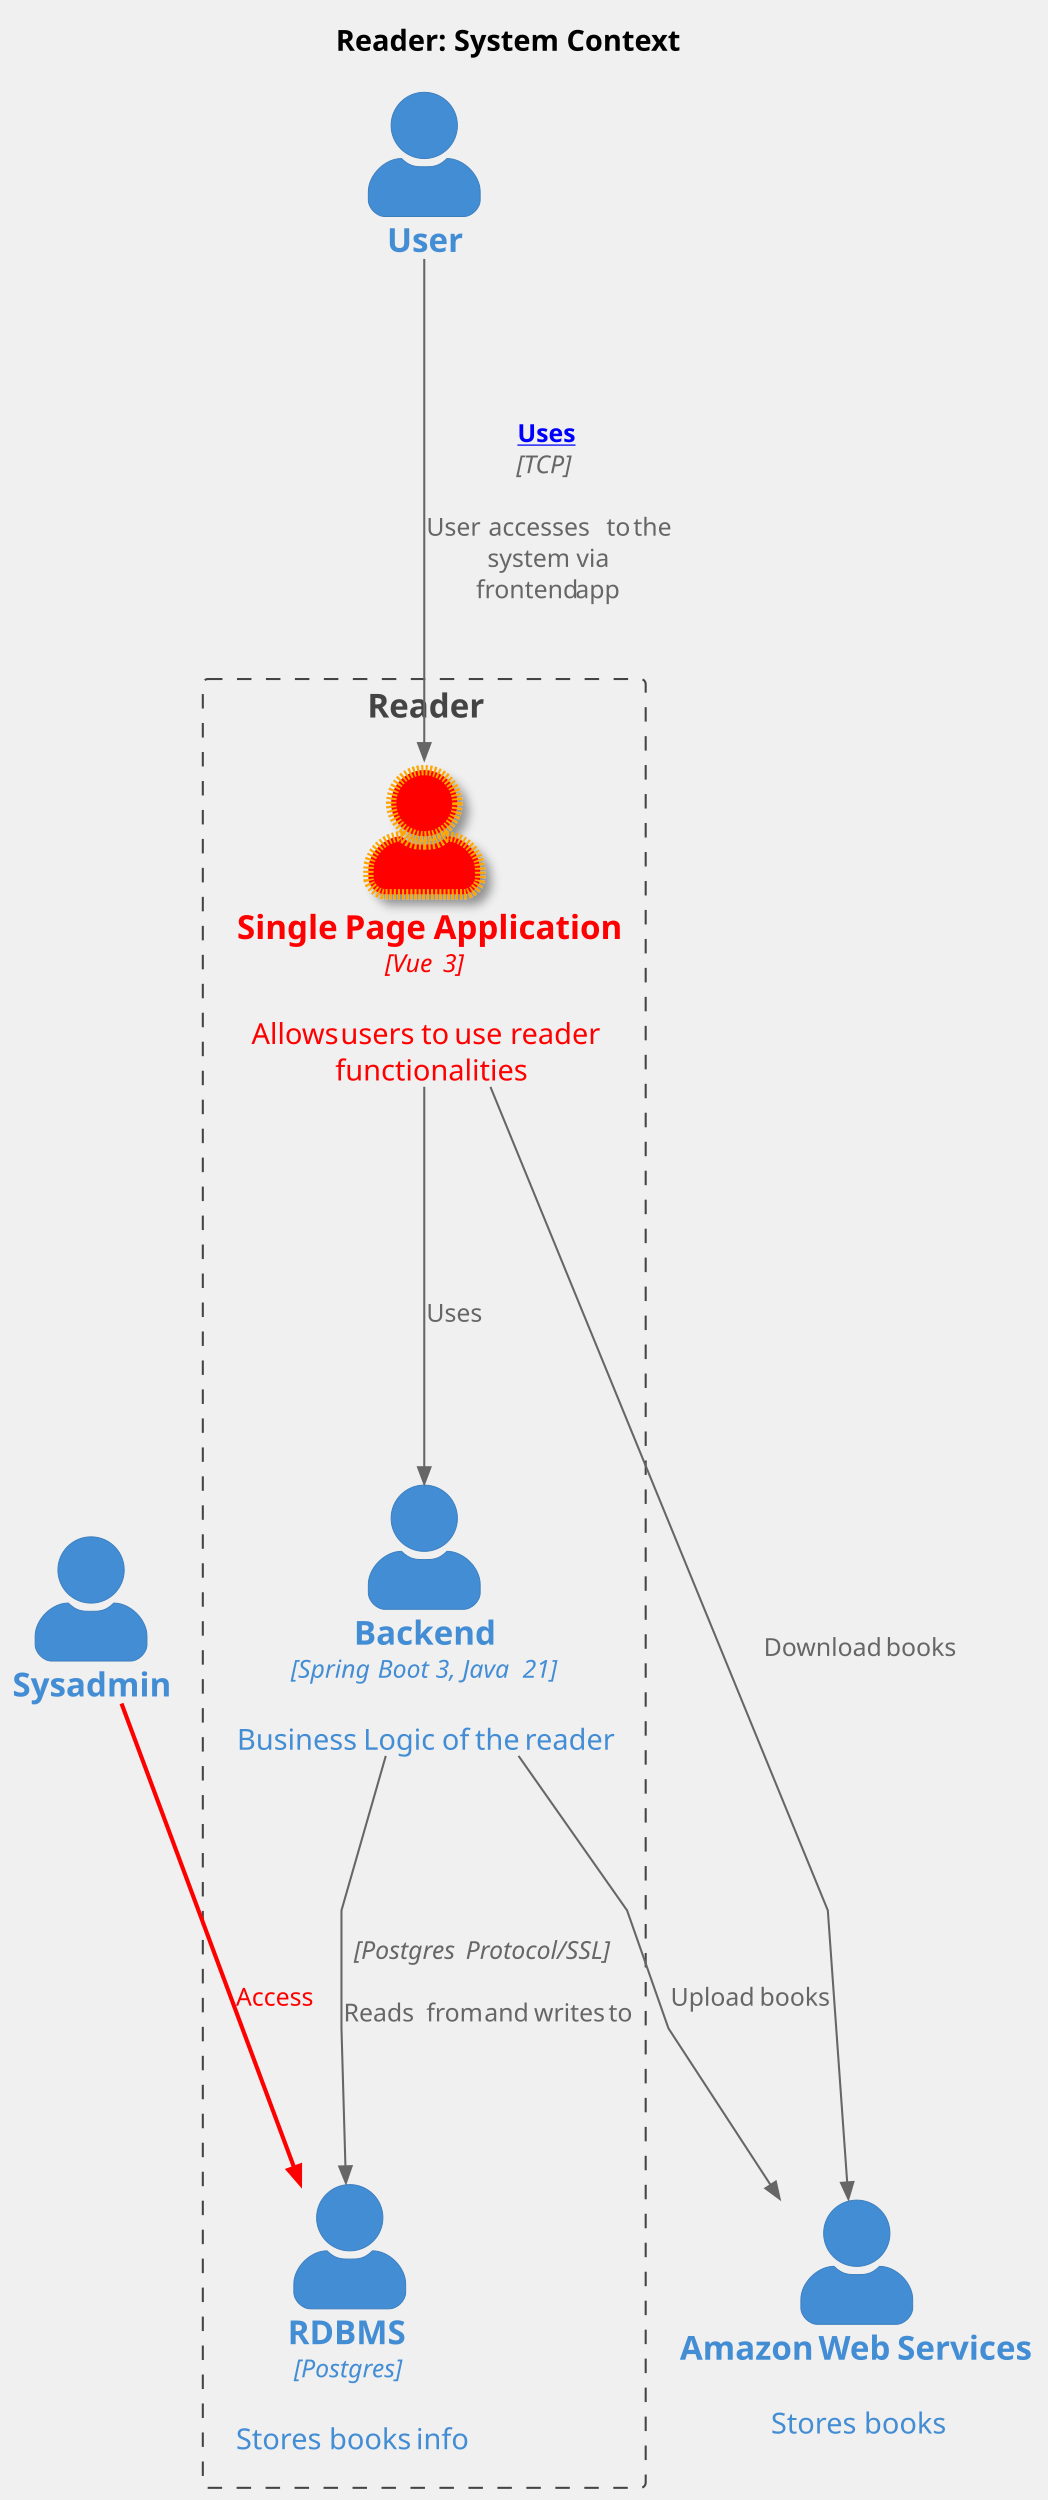
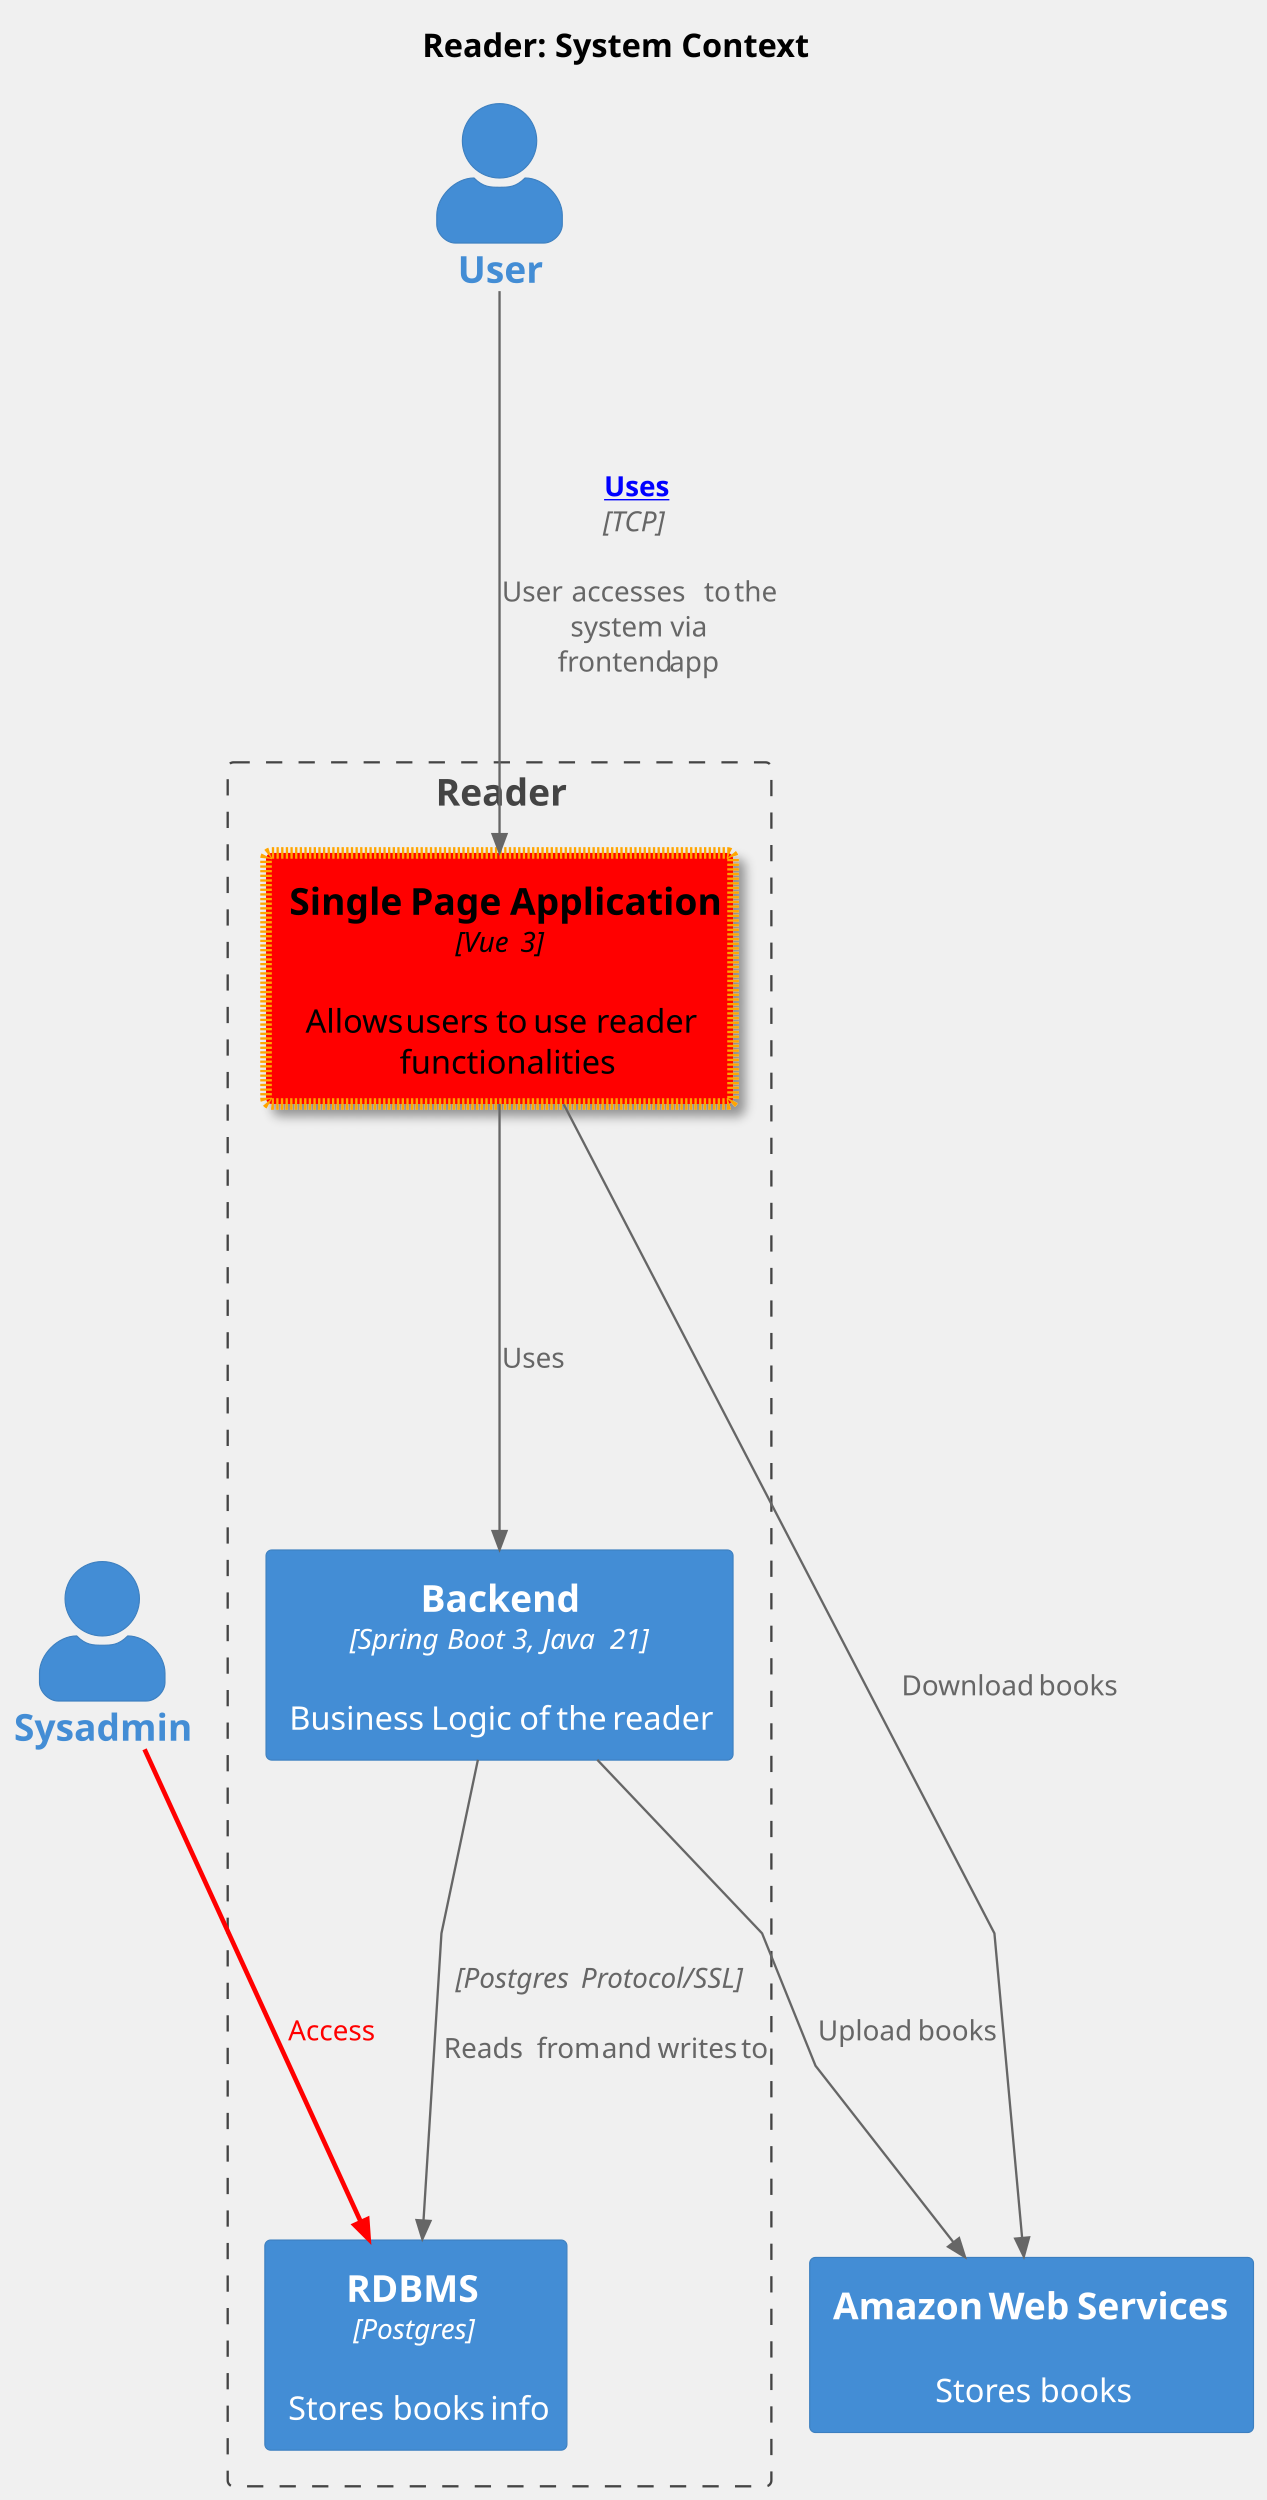
- <svg xmlns="http://www.w3.org/2000/svg" xmlns:xlink="http://www.w3.org/1999/xlink" contentStyleType="text/css" height="1208px" preserveAspectRatio="none" style="width:506px;height:1208px;background:#FFFFFF;" version="1.1" viewBox="0 0 506 1208" width="506px" zoomAndPan="magnify">
+ <svg xmlns="http://www.w3.org/2000/svg" xmlns:xlink="http://www.w3.org/1999/xlink" contentStyleType="text/css" height="1076px" preserveAspectRatio="none" style="width:545px;height:1076px;background:#FFFFFF;" version="1.1" viewBox="0 0 545 1076" width="545px" zoomAndPan="magnify">
  <defs>
-     <filter height="300%" id="f13ze8ywiphb4m" width="300%" x="-1" y="-1">
+     <filter height="300%" id="f1p4n3umunrzhg" width="300%" x="-1" y="-1">
      <feGaussianBlur result="blurOut" stdDeviation="2.0" />
      <feColorMatrix in="blurOut" result="blurOut2" type="matrix" values="0 0 0 0 0 0 0 0 0 0 0 0 0 0 0 0 0 0 .4 0" />
      <feOffset dx="4.0" dy="4.0" in="blurOut2" result="blurOut3" />
      <feBlend in="SourceGraphic" in2="blurOut3" mode="normal" />
    </filter>
  </defs>
  <g>
-     <text fill="#000000" font-family="sans-serif" font-size="14" font-weight="bold" lengthAdjust="spacing" textLength="168" x="162.25" y="24.533">Reader: System Context</text>
+     <text fill="#000000" font-family="sans-serif" font-size="14" font-weight="bold" lengthAdjust="spacing" textLength="168" x="181.75" y="24.533">Reader: System Context</text>
    <g id="cluster_SoftwareSystem_reader_ss">
-       <rect fill="none" height="874" rx="2.5" ry="2.5" style="stroke:#444444;stroke-width:1.0;stroke-dasharray:7.0,7.0;" width="214" x="98" y="328.109" />
-       <text fill="#444444" font-family="sans-serif" font-size="16" font-weight="bold" lengthAdjust="spacing" textLength="55" x="177.5" y="346.719">Reader</text>
+       <rect fill="none" height="742" rx="2.5" ry="2.5" style="stroke:#444444;stroke-width:1.0;stroke-dasharray:7.0,7.0;" width="234" x="98" y="328.109" />
+       <text fill="#444444" font-family="sans-serif" font-size="16" font-weight="bold" lengthAdjust="spacing" textLength="55" x="187.5" y="346.719">Reader</text>
    </g>
    <g id="elem_Container_reader_frontend">
-       <ellipse cx="205" cy="388.109" fill="#FF0000" filter="url(#f13ze8ywiphb4m)" rx="16" ry="16" style="stroke:#FFA500;stroke-width:5.0;stroke-dasharray:1.0,1.0;" />
-       <path d="M205,408.109 C209,408.109 212,408.109 216,404.109 C224,404.109 232,412.109 232,420.109 L232,424.109 C232,428.109 228,432.109 224,432.109 L186,432.109 C182,432.109 178,428.109 178,424.109 L178,420.109 C178,412.109 186,404.109 194,404.109 C198,408.109 201,408.109 205,408.109 " fill="#FF0000" filter="url(#f13ze8ywiphb4m)" style="stroke:#FFA500;stroke-width:5.0;stroke-dasharray:1.0,1.0;" />
-       <text fill="#FF0000" font-family="sans-serif" font-size="16" font-weight="bold" lengthAdjust="spacing" textLength="48" x="114.5" y="453.719">Single</text>
-       <text fill="#FF0000" font-family="sans-serif" font-size="16" font-weight="bold" lengthAdjust="spacing" textLength="4" x="162.5" y="453.719"> </text>
-       <text fill="#FF0000" font-family="sans-serif" font-size="16" font-weight="bold" lengthAdjust="spacing" textLength="39" x="166.5" y="453.719">Page</text>
-       <text fill="#FF0000" font-family="sans-serif" font-size="16" font-weight="bold" lengthAdjust="spacing" textLength="4" x="205.5" y="453.719"> </text>
-       <text fill="#FF0000" font-family="sans-serif" font-size="16" font-weight="bold" lengthAdjust="spacing" textLength="86" x="209.5" y="453.719">Application</text>
-       <text fill="#FF0000" font-family="sans-serif" font-size="12" font-style="italic" lengthAdjust="spacing" textLength="25" x="186" y="469.691">[Vue</text>
-       <text fill="#FF0000" font-family="sans-serif" font-size="12" font-style="italic" lengthAdjust="spacing" textLength="3" x="211" y="469.691"> </text>
-       <text fill="#FF0000" font-family="sans-serif" font-size="12" font-style="italic" lengthAdjust="spacing" textLength="10" x="214" y="469.691">3]</text>
-       <text fill="#FF0000" font-family="sans-serif" font-size="14" lengthAdjust="spacing" textLength="4" x="203" y="486.861"> </text>
-       <text fill="#FF0000" font-family="sans-serif" font-size="14" lengthAdjust="spacing" textLength="39" x="121.5" y="504.471">Allows</text>
-       <text fill="#FF0000" font-family="sans-serif" font-size="14" lengthAdjust="spacing" textLength="4" x="160.5" y="504.471"> </text>
-       <text fill="#FF0000" font-family="sans-serif" font-size="14" lengthAdjust="spacing" textLength="35" x="164.5" y="504.471">users</text>
-       <text fill="#FF0000" font-family="sans-serif" font-size="14" lengthAdjust="spacing" textLength="4" x="199.5" y="504.471"> </text>
-       <text fill="#FF0000" font-family="sans-serif" font-size="14" lengthAdjust="spacing" textLength="12" x="203.5" y="504.471">to</text>
-       <text fill="#FF0000" font-family="sans-serif" font-size="14" lengthAdjust="spacing" textLength="4" x="215.5" y="504.471"> </text>
-       <text fill="#FF0000" font-family="sans-serif" font-size="14" lengthAdjust="spacing" textLength="23" x="219.5" y="504.471">use</text>
-       <text fill="#FF0000" font-family="sans-serif" font-size="14" lengthAdjust="spacing" textLength="4" x="242.5" y="504.471"> </text>
-       <text fill="#FF0000" font-family="sans-serif" font-size="14" lengthAdjust="spacing" textLength="42" x="246.5" y="504.471">reader</text>
-       <text fill="#FF0000" font-family="sans-serif" font-size="14" lengthAdjust="spacing" textLength="86" x="162" y="522.08">functionalities</text>
+       <rect fill="#FF0000" filter="url(#f1p4n3umunrzhg)" height="108.047" rx="2.5" ry="2.5" style="stroke:#FFA500;stroke-width:5.0;stroke-dasharray:1.0,1.0;" width="201" x="114.5" y="367.109" />
+       <text fill="#000000" font-family="sans-serif" font-size="16" font-weight="bold" lengthAdjust="spacing" textLength="48" x="124.5" y="393.719">Single</text>
+       <text fill="#000000" font-family="sans-serif" font-size="16" font-weight="bold" lengthAdjust="spacing" textLength="4" x="172.5" y="393.719"> </text>
+       <text fill="#000000" font-family="sans-serif" font-size="16" font-weight="bold" lengthAdjust="spacing" textLength="39" x="176.5" y="393.719">Page</text>
+       <text fill="#000000" font-family="sans-serif" font-size="16" font-weight="bold" lengthAdjust="spacing" textLength="4" x="215.5" y="393.719"> </text>
+       <text fill="#000000" font-family="sans-serif" font-size="16" font-weight="bold" lengthAdjust="spacing" textLength="86" x="219.5" y="393.719">Application</text>
+       <text fill="#000000" font-family="sans-serif" font-size="12" font-style="italic" lengthAdjust="spacing" textLength="25" x="196" y="409.691">[Vue</text>
+       <text fill="#000000" font-family="sans-serif" font-size="12" font-style="italic" lengthAdjust="spacing" textLength="3" x="221" y="409.691"> </text>
+       <text fill="#000000" font-family="sans-serif" font-size="12" font-style="italic" lengthAdjust="spacing" textLength="10" x="224" y="409.691">3]</text>
+       <text fill="#000000" font-family="sans-serif" font-size="14" lengthAdjust="spacing" textLength="4" x="213" y="426.861"> </text>
+       <text fill="#000000" font-family="sans-serif" font-size="14" lengthAdjust="spacing" textLength="39" x="131.5" y="444.471">Allows</text>
+       <text fill="#000000" font-family="sans-serif" font-size="14" lengthAdjust="spacing" textLength="4" x="170.5" y="444.471"> </text>
+       <text fill="#000000" font-family="sans-serif" font-size="14" lengthAdjust="spacing" textLength="35" x="174.5" y="444.471">users</text>
+       <text fill="#000000" font-family="sans-serif" font-size="14" lengthAdjust="spacing" textLength="4" x="209.5" y="444.471"> </text>
+       <text fill="#000000" font-family="sans-serif" font-size="14" lengthAdjust="spacing" textLength="12" x="213.5" y="444.471">to</text>
+       <text fill="#000000" font-family="sans-serif" font-size="14" lengthAdjust="spacing" textLength="4" x="225.5" y="444.471"> </text>
+       <text fill="#000000" font-family="sans-serif" font-size="14" lengthAdjust="spacing" textLength="23" x="229.5" y="444.471">use</text>
+       <text fill="#000000" font-family="sans-serif" font-size="14" lengthAdjust="spacing" textLength="4" x="252.5" y="444.471"> </text>
+       <text fill="#000000" font-family="sans-serif" font-size="14" lengthAdjust="spacing" textLength="42" x="256.5" y="444.471">reader</text>
+       <text fill="#000000" font-family="sans-serif" font-size="14" lengthAdjust="spacing" textLength="86" x="172" y="462.08">functionalities</text>
    </g>
    <g id="elem_Container_reader_backend">
-       <ellipse cx="205" cy="733.609" fill="#438DD5" rx="16" ry="16" style="stroke:#3C7FC0;stroke-width:0.5;" />
-       <path d="M205,753.609 C209,753.609 212,753.609 216,749.609 C224,749.609 232,757.609 232,765.609 L232,769.609 C232,773.609 228,777.609 224,777.609 L186,777.609 C182,777.609 178,773.609 178,769.609 L178,765.609 C178,757.609 186,749.609 194,749.609 C198,753.609 201,753.609 205,753.609 " fill="#438DD5" style="stroke:#3C7FC0;stroke-width:0.5;" />
-       <text fill="#438DD5" font-family="sans-serif" font-size="16" font-weight="bold" lengthAdjust="spacing" textLength="68" x="171" y="794.719">Backend</text>
-       <text fill="#438DD5" font-family="sans-serif" font-size="12" font-style="italic" lengthAdjust="spacing" textLength="39" x="140.5" y="810.691">[Spring</text>
-       <text fill="#438DD5" font-family="sans-serif" font-size="12" font-style="italic" lengthAdjust="spacing" textLength="3" x="179.5" y="810.691"> </text>
-       <text fill="#438DD5" font-family="sans-serif" font-size="12" font-style="italic" lengthAdjust="spacing" textLength="25" x="182.5" y="810.691">Boot</text>
-       <text fill="#438DD5" font-family="sans-serif" font-size="12" font-style="italic" lengthAdjust="spacing" textLength="3" x="207.5" y="810.691"> </text>
-       <text fill="#438DD5" font-family="sans-serif" font-size="12" font-style="italic" lengthAdjust="spacing" textLength="10" x="210.5" y="810.691">3,</text>
-       <text fill="#438DD5" font-family="sans-serif" font-size="12" font-style="italic" lengthAdjust="spacing" textLength="3" x="220.5" y="810.691"> </text>
-       <text fill="#438DD5" font-family="sans-serif" font-size="12" font-style="italic" lengthAdjust="spacing" textLength="26" x="223.5" y="810.691">Java</text>
-       <text fill="#438DD5" font-family="sans-serif" font-size="12" font-style="italic" lengthAdjust="spacing" textLength="3" x="249.5" y="810.691"> </text>
-       <text fill="#438DD5" font-family="sans-serif" font-size="12" font-style="italic" lengthAdjust="spacing" textLength="17" x="252.5" y="810.691">21]</text>
-       <text fill="#438DD5" font-family="sans-serif" font-size="14" lengthAdjust="spacing" textLength="4" x="203" y="827.861"> </text>
-       <text fill="#438DD5" font-family="sans-serif" font-size="14" lengthAdjust="spacing" textLength="57" x="114.5" y="845.471">Business</text>
-       <text fill="#438DD5" font-family="sans-serif" font-size="14" lengthAdjust="spacing" textLength="4" x="171.5" y="845.471"> </text>
-       <text fill="#438DD5" font-family="sans-serif" font-size="14" lengthAdjust="spacing" textLength="34" x="175.5" y="845.471">Logic</text>
-       <text fill="#438DD5" font-family="sans-serif" font-size="14" lengthAdjust="spacing" textLength="4" x="209.5" y="845.471"> </text>
-       <text fill="#438DD5" font-family="sans-serif" font-size="14" lengthAdjust="spacing" textLength="12" x="213.5" y="845.471">of</text>
-       <text fill="#438DD5" font-family="sans-serif" font-size="14" lengthAdjust="spacing" textLength="4" x="225.5" y="845.471"> </text>
-       <text fill="#438DD5" font-family="sans-serif" font-size="14" lengthAdjust="spacing" textLength="20" x="229.5" y="845.471">the</text>
-       <text fill="#438DD5" font-family="sans-serif" font-size="14" lengthAdjust="spacing" textLength="4" x="249.5" y="845.471"> </text>
-       <text fill="#438DD5" font-family="sans-serif" font-size="14" lengthAdjust="spacing" textLength="42" x="253.5" y="845.471">reader</text>
+       <rect fill="#438DD5" height="90.438" rx="2.5" ry="2.5" style="stroke:#3C7FC0;stroke-width:0.5;" width="201" x="114.5" y="667.109" />
+       <text fill="#FFFFFF" font-family="sans-serif" font-size="16" font-weight="bold" lengthAdjust="spacing" textLength="68" x="181" y="693.719">Backend</text>
+       <text fill="#FFFFFF" font-family="sans-serif" font-size="12" font-style="italic" lengthAdjust="spacing" textLength="39" x="150.5" y="709.691">[Spring</text>
+       <text fill="#FFFFFF" font-family="sans-serif" font-size="12" font-style="italic" lengthAdjust="spacing" textLength="3" x="189.5" y="709.691"> </text>
+       <text fill="#FFFFFF" font-family="sans-serif" font-size="12" font-style="italic" lengthAdjust="spacing" textLength="25" x="192.5" y="709.691">Boot</text>
+       <text fill="#FFFFFF" font-family="sans-serif" font-size="12" font-style="italic" lengthAdjust="spacing" textLength="3" x="217.5" y="709.691"> </text>
+       <text fill="#FFFFFF" font-family="sans-serif" font-size="12" font-style="italic" lengthAdjust="spacing" textLength="10" x="220.5" y="709.691">3,</text>
+       <text fill="#FFFFFF" font-family="sans-serif" font-size="12" font-style="italic" lengthAdjust="spacing" textLength="3" x="230.5" y="709.691"> </text>
+       <text fill="#FFFFFF" font-family="sans-serif" font-size="12" font-style="italic" lengthAdjust="spacing" textLength="26" x="233.5" y="709.691">Java</text>
+       <text fill="#FFFFFF" font-family="sans-serif" font-size="12" font-style="italic" lengthAdjust="spacing" textLength="3" x="259.5" y="709.691"> </text>
+       <text fill="#FFFFFF" font-family="sans-serif" font-size="12" font-style="italic" lengthAdjust="spacing" textLength="17" x="262.5" y="709.691">21]</text>
+       <text fill="#FFFFFF" font-family="sans-serif" font-size="14" lengthAdjust="spacing" textLength="4" x="213" y="726.861"> </text>
+       <text fill="#FFFFFF" font-family="sans-serif" font-size="14" lengthAdjust="spacing" textLength="57" x="124.5" y="744.471">Business</text>
+       <text fill="#FFFFFF" font-family="sans-serif" font-size="14" lengthAdjust="spacing" textLength="4" x="181.5" y="744.471"> </text>
+       <text fill="#FFFFFF" font-family="sans-serif" font-size="14" lengthAdjust="spacing" textLength="34" x="185.5" y="744.471">Logic</text>
+       <text fill="#FFFFFF" font-family="sans-serif" font-size="14" lengthAdjust="spacing" textLength="4" x="219.5" y="744.471"> </text>
+       <text fill="#FFFFFF" font-family="sans-serif" font-size="14" lengthAdjust="spacing" textLength="12" x="223.5" y="744.471">of</text>
+       <text fill="#FFFFFF" font-family="sans-serif" font-size="14" lengthAdjust="spacing" textLength="4" x="235.5" y="744.471"> </text>
+       <text fill="#FFFFFF" font-family="sans-serif" font-size="14" lengthAdjust="spacing" textLength="20" x="239.5" y="744.471">the</text>
+       <text fill="#FFFFFF" font-family="sans-serif" font-size="14" lengthAdjust="spacing" textLength="4" x="259.5" y="744.471"> </text>
+       <text fill="#FFFFFF" font-family="sans-serif" font-size="14" lengthAdjust="spacing" textLength="42" x="263.5" y="744.471">reader</text>
    </g>
    <g id="elem_Container_reader_database">
-       <ellipse cx="169" cy="1071.609" fill="#438DD5" rx="16" ry="16" style="stroke:#3C7FC0;stroke-width:0.5;" />
-       <path d="M169,1091.609 C173,1091.609 176,1091.609 180,1087.609 C188,1087.609 196,1095.609 196,1103.609 L196,1107.609 C196,1111.609 192,1115.609 188,1115.609 L150,1115.609 C146,1115.609 142,1111.609 142,1107.609 L142,1103.609 C142,1095.609 150,1087.609 158,1087.609 C162,1091.609 165,1091.609 169,1091.609 " fill="#438DD5" style="stroke:#3C7FC0;stroke-width:0.5;" />
-       <text fill="#438DD5" font-family="sans-serif" font-size="16" font-weight="bold" lengthAdjust="spacing" textLength="60" x="139" y="1132.719">RDBMS</text>
-       <text fill="#438DD5" font-family="sans-serif" font-size="12" font-style="italic" lengthAdjust="spacing" textLength="54" x="142" y="1148.691">[Postgres]</text>
-       <text fill="#438DD5" font-family="sans-serif" font-size="14" lengthAdjust="spacing" textLength="4" x="167" y="1165.861"> </text>
-       <text fill="#438DD5" font-family="sans-serif" font-size="14" lengthAdjust="spacing" textLength="41" x="114" y="1183.471">Stores</text>
-       <text fill="#438DD5" font-family="sans-serif" font-size="14" lengthAdjust="spacing" textLength="4" x="155" y="1183.471"> </text>
-       <text fill="#438DD5" font-family="sans-serif" font-size="14" lengthAdjust="spacing" textLength="38" x="159" y="1183.471">books</text>
-       <text fill="#438DD5" font-family="sans-serif" font-size="14" lengthAdjust="spacing" textLength="4" x="197" y="1183.471"> </text>
-       <text fill="#438DD5" font-family="sans-serif" font-size="14" lengthAdjust="spacing" textLength="23" x="201" y="1183.471">info</text>
+       <rect fill="#438DD5" height="90.438" rx="2.5" ry="2.5" style="stroke:#3C7FC0;stroke-width:0.5;" width="130" x="114" y="964.109" />
+       <text fill="#FFFFFF" font-family="sans-serif" font-size="16" font-weight="bold" lengthAdjust="spacing" textLength="60" x="149" y="990.719">RDBMS</text>
+       <text fill="#FFFFFF" font-family="sans-serif" font-size="12" font-style="italic" lengthAdjust="spacing" textLength="54" x="152" y="1006.691">[Postgres]</text>
+       <text fill="#FFFFFF" font-family="sans-serif" font-size="14" lengthAdjust="spacing" textLength="4" x="177" y="1023.861"> </text>
+       <text fill="#FFFFFF" font-family="sans-serif" font-size="14" lengthAdjust="spacing" textLength="41" x="124" y="1041.471">Stores</text>
+       <text fill="#FFFFFF" font-family="sans-serif" font-size="14" lengthAdjust="spacing" textLength="4" x="165" y="1041.471"> </text>
+       <text fill="#FFFFFF" font-family="sans-serif" font-size="14" lengthAdjust="spacing" textLength="38" x="169" y="1041.471">books</text>
+       <text fill="#FFFFFF" font-family="sans-serif" font-size="14" lengthAdjust="spacing" textLength="4" x="207" y="1041.471"> </text>
+       <text fill="#FFFFFF" font-family="sans-serif" font-size="14" lengthAdjust="spacing" textLength="23" x="211" y="1041.471">info</text>
    </g>
    <g id="elem_Person_user">
-       <ellipse cx="205" cy="60.609" fill="#438DD5" rx="16" ry="16" style="stroke:#3C7FC0;stroke-width:0.5;" />
-       <path d="M205,80.609 C209,80.609 212,80.609 216,76.609 C224,76.609 232,84.609 232,92.609 L232,96.609 C232,100.609 228,104.609 224,104.609 L186,104.609 C182,104.609 178,100.609 178,96.609 L178,92.609 C178,84.609 186,76.609 194,76.609 C198,80.609 201,80.609 205,80.609 " fill="#438DD5" style="stroke:#3C7FC0;stroke-width:0.5;" />
-       <text fill="#438DD5" font-family="sans-serif" font-size="16" font-weight="bold" lengthAdjust="spacing" textLength="36" x="187" y="121.719">User</text>
+       <ellipse cx="215" cy="60.609" fill="#438DD5" rx="16" ry="16" style="stroke:#3C7FC0;stroke-width:0.5;" />
+       <path d="M215,80.609 C219,80.609 222,80.609 226,76.609 C234,76.609 242,84.609 242,92.609 L242,96.609 C242,100.609 238,104.609 234,104.609 L196,104.609 C192,104.609 188,100.609 188,96.609 L188,92.609 C188,84.609 196,76.609 204,76.609 C208,80.609 211,80.609 215,80.609 " fill="#438DD5" style="stroke:#3C7FC0;stroke-width:0.5;" />
+       <text fill="#438DD5" font-family="sans-serif" font-size="16" font-weight="bold" lengthAdjust="spacing" textLength="36" x="197" y="121.719">User</text>
    </g>
    <g id="elem_Person_sysadmin">
-       <ellipse cx="44" cy="758.609" fill="#438DD5" rx="16" ry="16" style="stroke:#3C7FC0;stroke-width:0.5;" />
-       <path d="M44,778.609 C48,778.609 51,778.609 55,774.609 C63,774.609 71,782.609 71,790.609 L71,794.609 C71,798.609 67,802.609 63,802.609 L25,802.609 C21,802.609 17,798.609 17,794.609 L17,790.609 C17,782.609 25,774.609 33,774.609 C37,778.609 40,778.609 44,778.609 " fill="#438DD5" style="stroke:#3C7FC0;stroke-width:0.5;" />
-       <text fill="#438DD5" font-family="sans-serif" font-size="16" font-weight="bold" lengthAdjust="spacing" textLength="76" x="6" y="819.719">Sysadmin</text>
+       <ellipse cx="44" cy="688.109" fill="#438DD5" rx="16" ry="16" style="stroke:#3C7FC0;stroke-width:0.5;" />
+       <path d="M44,708.109 C48,708.109 51,708.109 55,704.109 C63,704.109 71,712.109 71,720.109 L71,724.109 C71,728.109 67,732.109 63,732.109 L25,732.109 C21,732.109 17,728.109 17,724.109 L17,720.109 C17,712.109 25,704.109 33,704.109 C37,708.109 40,708.109 44,708.109 " fill="#438DD5" style="stroke:#3C7FC0;stroke-width:0.5;" />
+       <text fill="#438DD5" font-family="sans-serif" font-size="16" font-weight="bold" lengthAdjust="spacing" textLength="76" x="6" y="749.219">Sysadmin</text>
    </g>
    <g id="elem_SoftwareSystem_aws_ss">
-       <ellipse cx="414" cy="1079.109" fill="#438DD5" rx="16" ry="16" style="stroke:#3C7FC0;stroke-width:0.5;" />
-       <path d="M414,1099.109 C418,1099.109 421,1099.109 425,1095.109 C433,1095.109 441,1103.109 441,1111.109 L441,1115.109 C441,1119.109 437,1123.109 433,1123.109 L395,1123.109 C391,1123.109 387,1119.109 387,1115.109 L387,1111.109 C387,1103.109 395,1095.109 403,1095.109 C407,1099.109 410,1099.109 414,1099.109 " fill="#438DD5" style="stroke:#3C7FC0;stroke-width:0.5;" />
-       <text fill="#438DD5" font-family="sans-serif" font-size="16" font-weight="bold" lengthAdjust="spacing" textLength="63" x="328.5" y="1140.219">Amazon</text>
-       <text fill="#438DD5" font-family="sans-serif" font-size="16" font-weight="bold" lengthAdjust="spacing" textLength="4" x="391.5" y="1140.219"> </text>
-       <text fill="#438DD5" font-family="sans-serif" font-size="16" font-weight="bold" lengthAdjust="spacing" textLength="34" x="395.5" y="1140.219">Web</text>
-       <text fill="#438DD5" font-family="sans-serif" font-size="16" font-weight="bold" lengthAdjust="spacing" textLength="4" x="429.5" y="1140.219"> </text>
-       <text fill="#438DD5" font-family="sans-serif" font-size="16" font-weight="bold" lengthAdjust="spacing" textLength="66" x="433.5" y="1140.219">Services</text>
-       <text fill="#438DD5" font-family="sans-serif" font-size="14" lengthAdjust="spacing" textLength="4" x="412" y="1158.268"> </text>
-       <text fill="#438DD5" font-family="sans-serif" font-size="14" lengthAdjust="spacing" textLength="41" x="372.5" y="1175.877">Stores</text>
-       <text fill="#438DD5" font-family="sans-serif" font-size="14" lengthAdjust="spacing" textLength="4" x="413.5" y="1175.877"> </text>
-       <text fill="#438DD5" font-family="sans-serif" font-size="14" lengthAdjust="spacing" textLength="38" x="417.5" y="1175.877">books</text>
+       <rect fill="#438DD5" height="75.344" rx="2.5" ry="2.5" style="stroke:#3C7FC0;stroke-width:0.5;" width="191" x="348.5" y="971.609" />
+       <text fill="#FFFFFF" font-family="sans-serif" font-size="16" font-weight="bold" lengthAdjust="spacing" textLength="63" x="358.5" y="998.219">Amazon</text>
+       <text fill="#FFFFFF" font-family="sans-serif" font-size="16" font-weight="bold" lengthAdjust="spacing" textLength="4" x="421.5" y="998.219"> </text>
+       <text fill="#FFFFFF" font-family="sans-serif" font-size="16" font-weight="bold" lengthAdjust="spacing" textLength="34" x="425.5" y="998.219">Web</text>
+       <text fill="#FFFFFF" font-family="sans-serif" font-size="16" font-weight="bold" lengthAdjust="spacing" textLength="4" x="459.5" y="998.219"> </text>
+       <text fill="#FFFFFF" font-family="sans-serif" font-size="16" font-weight="bold" lengthAdjust="spacing" textLength="66" x="463.5" y="998.219">Services</text>
+       <text fill="#FFFFFF" font-family="sans-serif" font-size="14" lengthAdjust="spacing" textLength="4" x="442" y="1016.268"> </text>
+       <text fill="#FFFFFF" font-family="sans-serif" font-size="14" lengthAdjust="spacing" textLength="41" x="402.5" y="1033.877">Stores</text>
+       <text fill="#FFFFFF" font-family="sans-serif" font-size="14" lengthAdjust="spacing" textLength="4" x="443.5" y="1033.877"> </text>
+       <text fill="#FFFFFF" font-family="sans-serif" font-size="14" lengthAdjust="spacing" textLength="38" x="447.5" y="1033.877">books</text>
    </g>
    <g id="link_Container_reader_backend_Container_reader_database">
-       <path d="M186.41,848.459 C175.96,884.889 165,923.109 165,923.109 C165,923.109 165,980.109 165,980.109 C165,980.109 165.872,1010.333 166.912,1046.763 " fill="none" id="Container_reader_backend-to-Container_reader_database" style="stroke:#666666;stroke-width:1.0;" />
-       <polygon fill="#666666" points="167.14,1054.759,169.911,1046.677,163.913,1046.848,167.14,1054.759" style="stroke:#666666;stroke-width:1.0;" />
-       <text fill="#666666" font-family="sans-serif" font-size="0" lengthAdjust="spacing" textLength="0" x="235" y="924.109">.</text>
-       <text fill="#666666" font-family="sans-serif" font-size="12" font-style="italic" lengthAdjust="spacing" textLength="51" x="171" y="946.566">[Postgres</text>
-       <text fill="#666666" font-family="sans-serif" font-size="12" font-style="italic" lengthAdjust="spacing" textLength="3" x="222" y="946.566"> </text>
-       <text fill="#666666" font-family="sans-serif" font-size="12" font-style="italic" lengthAdjust="spacing" textLength="74" x="225" y="946.566">Protocol/SSL]</text>
-       <text fill="#666666" font-family="sans-serif" font-size="12" lengthAdjust="spacing" textLength="3" x="233.5" y="961.66"> </text>
-       <text fill="#666666" font-family="sans-serif" font-size="12" lengthAdjust="spacing" textLength="37" x="166" y="976.754">Reads</text>
-       <text fill="#666666" font-family="sans-serif" font-size="12" lengthAdjust="spacing" textLength="3" x="203" y="976.754"> </text>
-       <text fill="#666666" font-family="sans-serif" font-size="12" lengthAdjust="spacing" textLength="25" x="206" y="976.754">from</text>
-       <text fill="#666666" font-family="sans-serif" font-size="12" lengthAdjust="spacing" textLength="3" x="231" y="976.754"> </text>
-       <text fill="#666666" font-family="sans-serif" font-size="12" lengthAdjust="spacing" textLength="21" x="234" y="976.754">and</text>
-       <text fill="#666666" font-family="sans-serif" font-size="12" lengthAdjust="spacing" textLength="3" x="255" y="976.754"> </text>
-       <text fill="#666666" font-family="sans-serif" font-size="12" lengthAdjust="spacing" textLength="33" x="258" y="976.754">writes</text>
-       <text fill="#666666" font-family="sans-serif" font-size="12" lengthAdjust="spacing" textLength="3" x="291" y="976.754"> </text>
-       <text fill="#666666" font-family="sans-serif" font-size="12" lengthAdjust="spacing" textLength="10" x="294" y="976.754">to</text>
+       <path d="M205.69,757.419 C198.58,791.249 190,832.109 190,832.109 C190,832.109 185.528,903.575 182.278,955.715 " fill="none" id="Container_reader_backend-to-Container_reader_database" style="stroke:#666666;stroke-width:1.0;" />
+       <polygon fill="#666666" points="181.78,963.699,185.272,955.902,179.284,955.528,181.78,963.699" style="stroke:#666666;stroke-width:1.0;" />
+       <text fill="#666666" font-family="sans-serif" font-size="0" lengthAdjust="spacing" textLength="0" x="260" y="833.109">.</text>
+       <text fill="#666666" font-family="sans-serif" font-size="12" font-style="italic" lengthAdjust="spacing" textLength="51" x="196" y="855.566">[Postgres</text>
+       <text fill="#666666" font-family="sans-serif" font-size="12" font-style="italic" lengthAdjust="spacing" textLength="3" x="247" y="855.566"> </text>
+       <text fill="#666666" font-family="sans-serif" font-size="12" font-style="italic" lengthAdjust="spacing" textLength="74" x="250" y="855.566">Protocol/SSL]</text>
+       <text fill="#666666" font-family="sans-serif" font-size="12" lengthAdjust="spacing" textLength="3" x="258.5" y="870.66"> </text>
+       <text fill="#666666" font-family="sans-serif" font-size="12" lengthAdjust="spacing" textLength="37" x="191" y="885.754">Reads</text>
+       <text fill="#666666" font-family="sans-serif" font-size="12" lengthAdjust="spacing" textLength="3" x="228" y="885.754"> </text>
+       <text fill="#666666" font-family="sans-serif" font-size="12" lengthAdjust="spacing" textLength="25" x="231" y="885.754">from</text>
+       <text fill="#666666" font-family="sans-serif" font-size="12" lengthAdjust="spacing" textLength="3" x="256" y="885.754"> </text>
+       <text fill="#666666" font-family="sans-serif" font-size="12" lengthAdjust="spacing" textLength="21" x="259" y="885.754">and</text>
+       <text fill="#666666" font-family="sans-serif" font-size="12" lengthAdjust="spacing" textLength="3" x="280" y="885.754"> </text>
+       <text fill="#666666" font-family="sans-serif" font-size="12" lengthAdjust="spacing" textLength="33" x="283" y="885.754">writes</text>
+       <text fill="#666666" font-family="sans-serif" font-size="12" lengthAdjust="spacing" textLength="3" x="316" y="885.754"> </text>
+       <text fill="#666666" font-family="sans-serif" font-size="12" lengthAdjust="spacing" textLength="10" x="319" y="885.754">to</text>
    </g>
    <g id="link_Container_reader_backend_SoftwareSystem_aws_ss">
-       <path d="M250.56,848.459 C276.15,884.889 303,923.109 303,923.109 C303,923.109 323,980.109 323,980.109 C323,980.109 347.22,1017.239 372.35,1055.769 " fill="none" id="Container_reader_backend-to-SoftwareSystem_aws_ss" style="stroke:#666666;stroke-width:1.0;" />
-       <polygon fill="#666666" points="376.72,1062.469,374.862,1054.13,369.837,1057.408,376.72,1062.469" style="stroke:#666666;stroke-width:1.0;" />
-       <text fill="#666666" font-family="sans-serif" font-size="0" lengthAdjust="spacing" textLength="0" x="362.5" y="931.609">.</text>
-       <text fill="#666666" font-family="sans-serif" font-size="12" lengthAdjust="spacing" textLength="3" x="361" y="954.066"> </text>
-       <text fill="#666666" font-family="sans-serif" font-size="12" lengthAdjust="spacing" textLength="40" x="324" y="969.16">Upload</text>
-       <text fill="#666666" font-family="sans-serif" font-size="12" lengthAdjust="spacing" textLength="3" x="364" y="969.16"> </text>
-       <text fill="#666666" font-family="sans-serif" font-size="12" lengthAdjust="spacing" textLength="34" x="367" y="969.16">books</text>
+       <path d="M257.08,757.419 C289.2,791.249 328,832.109 328,832.109 C328,832.109 351,889.109 351,889.109 C351,889.109 383.084,930.166 410.414,965.136 " fill="none" id="Container_reader_backend-to-SoftwareSystem_aws_ss" style="stroke:#666666;stroke-width:1.0;" />
+       <polygon fill="#666666" points="415.34,971.439,412.777,963.289,408.05,966.983,415.34,971.439" style="stroke:#666666;stroke-width:1.0;" />
+       <text fill="#666666" font-family="sans-serif" font-size="0" lengthAdjust="spacing" textLength="0" x="390.5" y="840.609">.</text>
+       <text fill="#666666" font-family="sans-serif" font-size="12" lengthAdjust="spacing" textLength="3" x="389" y="863.066"> </text>
+       <text fill="#666666" font-family="sans-serif" font-size="12" lengthAdjust="spacing" textLength="40" x="352" y="878.16">Upload</text>
+       <text fill="#666666" font-family="sans-serif" font-size="12" lengthAdjust="spacing" textLength="3" x="392" y="878.16"> </text>
+       <text fill="#666666" font-family="sans-serif" font-size="12" lengthAdjust="spacing" textLength="34" x="395" y="878.16">books</text>
    </g>
    <g id="link_Container_reader_frontend_Container_reader_backend">
-       <path d="M205,525.109 C205,583.409 205,654.179 205,708.979 " fill="none" id="Container_reader_frontend-to-Container_reader_backend" style="stroke:#666666;stroke-width:1.0;" />
-       <polygon fill="#666666" points="205,716.979,208,708.979,202,708.979,205,716.979" style="stroke:#666666;stroke-width:1.0;" />
-       <text fill="#666666" font-family="sans-serif" font-size="0" lengthAdjust="spacing" textLength="0" x="221" y="601.109">.</text>
-       <text fill="#666666" font-family="sans-serif" font-size="12" lengthAdjust="spacing" textLength="3" x="219.5" y="623.566"> </text>
-       <text fill="#666666" font-family="sans-serif" font-size="12" lengthAdjust="spacing" textLength="30" x="206" y="638.66">Uses</text>
+       <path d="M215,475.119 C215,530.199 215,607.399 215,658.949 " fill="none" id="Container_reader_frontend-to-Container_reader_backend" style="stroke:#666666;stroke-width:1.0;" />
+       <polygon fill="#666666" points="215,666.949,218,658.949,212,658.949,215,666.949" style="stroke:#666666;stroke-width:1.0;" />
+       <text fill="#666666" font-family="sans-serif" font-size="0" lengthAdjust="spacing" textLength="0" x="231" y="551.109">.</text>
+       <text fill="#666666" font-family="sans-serif" font-size="12" lengthAdjust="spacing" textLength="3" x="229.5" y="573.566"> </text>
+       <text fill="#666666" font-family="sans-serif" font-size="12" lengthAdjust="spacing" textLength="30" x="216" y="588.66">Uses</text>
    </g>
    <g id="link_Container_reader_frontend_SoftwareSystem_aws_ss">
-       <path d="M236.98,525.179 C292.3,660.219 400,923.109 400,923.109 C400,923.109 405.232,996.51 409.362,1054.53 " fill="none" id="Container_reader_frontend-to-SoftwareSystem_aws_ss" style="stroke:#666666;stroke-width:1.0;" />
-       <polygon fill="#666666" points="409.93,1062.509,412.354,1054.317,406.37,1054.743,409.93,1062.509" style="stroke:#666666;stroke-width:1.0;" />
-       <text fill="#666666" font-family="sans-serif" font-size="0" lengthAdjust="spacing" textLength="0" x="415.5" y="762.609">.</text>
-       <text fill="#666666" font-family="sans-serif" font-size="12" lengthAdjust="spacing" textLength="3" x="414" y="785.066"> </text>
-       <text fill="#666666" font-family="sans-serif" font-size="12" lengthAdjust="spacing" textLength="56" x="369" y="800.16">Download</text>
-       <text fill="#666666" font-family="sans-serif" font-size="12" lengthAdjust="spacing" textLength="3" x="425" y="800.16"> </text>
-       <text fill="#666666" font-family="sans-serif" font-size="12" lengthAdjust="spacing" textLength="34" x="428" y="800.16">books</text>
+       <path d="M242.63,475.289 C300.26,586.229 428,832.109 428,832.109 C428,832.109 435.224,911.642 439.924,963.242 " fill="none" id="Container_reader_frontend-to-SoftwareSystem_aws_ss" style="stroke:#666666;stroke-width:1.0;" />
+       <polygon fill="#666666" points="440.65,971.209,442.912,962.97,436.937,963.514,440.65,971.209" style="stroke:#666666;stroke-width:1.0;" />
+       <text fill="#666666" font-family="sans-serif" font-size="0" lengthAdjust="spacing" textLength="0" x="434.5" y="692.109">.</text>
+       <text fill="#666666" font-family="sans-serif" font-size="12" lengthAdjust="spacing" textLength="3" x="433" y="714.566"> </text>
+       <text fill="#666666" font-family="sans-serif" font-size="12" lengthAdjust="spacing" textLength="56" x="388" y="729.66">Download</text>
+       <text fill="#666666" font-family="sans-serif" font-size="12" lengthAdjust="spacing" textLength="3" x="444" y="729.66"> </text>
+       <text fill="#666666" font-family="sans-serif" font-size="12" lengthAdjust="spacing" textLength="34" x="447" y="729.66">books</text>
    </g>
    <g id="link_Person_sysadmin_Container_reader_database">
-       <path d="M58.71,823.139 C79.94,880.209 116.641,978.851 142.151,1047.441 " fill="none" id="Person_sysadmin-to-Container_reader_database" style="stroke:#FF0000;stroke-width:2.0;" />
-       <polygon fill="#FF0000" points="144.94,1054.939,144.963,1046.395,139.339,1048.487,144.94,1054.939" style="stroke:#FF0000;stroke-width:2.0;" />
-       <text fill="#FF0000" font-family="sans-serif" font-size="0" lengthAdjust="spacing" textLength="0" x="134" y="931.609">.</text>
-       <text fill="#FF0000" font-family="sans-serif" font-size="12" lengthAdjust="spacing" textLength="3" x="132.5" y="954.066"> </text>
-       <text fill="#FF0000" font-family="sans-serif" font-size="12" lengthAdjust="spacing" textLength="40" x="114" y="969.16">Access</text>
+       <path d="M62.21,752.899 C87.32,807.779 129.142,899.144 155.332,956.394 " fill="none" id="Person_sysadmin-to-Container_reader_database" style="stroke:#FF0000;stroke-width:2.0;" />
+       <polygon fill="#FF0000" points="158.66,963.669,158.06,955.146,152.604,957.643,158.66,963.669" style="stroke:#FF0000;stroke-width:2.0;" />
+       <text fill="#FF0000" font-family="sans-serif" font-size="0" lengthAdjust="spacing" textLength="0" x="144" y="840.609">.</text>
+       <text fill="#FF0000" font-family="sans-serif" font-size="12" lengthAdjust="spacing" textLength="3" x="142.5" y="863.066"> </text>
+       <text fill="#FF0000" font-family="sans-serif" font-size="12" lengthAdjust="spacing" textLength="40" x="124" y="878.16">Access</text>
    </g>
    <g id="link_Person_user_Container_reader_frontend">
-       <path d="M205,125.109 C205,183.109 205,284.509 205,359.079 " fill="none" id="Person_user-to-Container_reader_frontend" style="stroke:#666666;stroke-width:1.0;" />
-       <polygon fill="#666666" points="205,367.079,208,359.079,202,359.079,205,367.079" style="stroke:#666666;stroke-width:1.0;" />
+       <path d="M215,125.299 C215,185.429 215,291.739 215,358.989 " fill="none" id="Person_user-to-Container_reader_frontend" style="stroke:#666666;stroke-width:1.0;" />
+       <polygon fill="#666666" points="215,366.989,218,358.989,212,358.989,215,366.989" style="stroke:#666666;stroke-width:1.0;" />
      <a href="https://google.com" target="_top" title="https://google.com" xlink:actuate="onRequest" xlink:href="https://google.com" xlink:show="new" xlink:title="https://google.com" xlink:type="simple">
-         <text fill="#0000FF" font-family="sans-serif" font-size="12" font-weight="bold" lengthAdjust="spacing" text-decoration="underline" textLength="29" x="250" y="213.566">Uses</text>
+         <text fill="#0000FF" font-family="sans-serif" font-size="12" font-weight="bold" lengthAdjust="spacing" text-decoration="underline" textLength="29" x="260" y="213.566">Uses</text>
      </a>
-       <text fill="#666666" font-family="sans-serif" font-size="12" font-style="italic" lengthAdjust="spacing" textLength="30" x="249.5" y="228.66">[TCP]</text>
-       <text fill="#666666" font-family="sans-serif" font-size="12" lengthAdjust="spacing" textLength="3" x="263" y="243.754"> </text>
-       <text fill="#666666" font-family="sans-serif" font-size="12" lengthAdjust="spacing" textLength="27" x="206" y="258.848">User</text>
-       <text fill="#666666" font-family="sans-serif" font-size="12" lengthAdjust="spacing" textLength="3" x="233" y="258.848"> </text>
-       <text fill="#666666" font-family="sans-serif" font-size="12" lengthAdjust="spacing" textLength="54" x="236" y="258.848">accesses</text>
-       <text fill="#666666" font-family="sans-serif" font-size="12" lengthAdjust="spacing" textLength="3" x="290" y="258.848"> </text>
-       <text fill="#666666" font-family="sans-serif" font-size="12" lengthAdjust="spacing" textLength="10" x="293" y="258.848">to</text>
-       <text fill="#666666" font-family="sans-serif" font-size="12" lengthAdjust="spacing" textLength="3" x="303" y="258.848"> </text>
-       <text fill="#666666" font-family="sans-serif" font-size="12" lengthAdjust="spacing" textLength="17" x="306" y="258.848">the</text>
-       <text fill="#666666" font-family="sans-serif" font-size="12" lengthAdjust="spacing" textLength="40" x="235.5" y="273.941">system</text>
-       <text fill="#666666" font-family="sans-serif" font-size="12" lengthAdjust="spacing" textLength="3" x="275.5" y="273.941"> </text>
-       <text fill="#666666" font-family="sans-serif" font-size="12" lengthAdjust="spacing" textLength="15" x="278.5" y="273.941">via</text>
-       <text fill="#666666" font-family="sans-serif" font-size="12" lengthAdjust="spacing" textLength="45" x="230" y="289.035">frontend</text>
-       <text fill="#666666" font-family="sans-serif" font-size="12" lengthAdjust="spacing" textLength="3" x="275" y="289.035"> </text>
-       <text fill="#666666" font-family="sans-serif" font-size="12" lengthAdjust="spacing" textLength="21" x="278" y="289.035">app</text>
+       <text fill="#666666" font-family="sans-serif" font-size="12" font-style="italic" lengthAdjust="spacing" textLength="30" x="259.5" y="228.66">[TCP]</text>
+       <text fill="#666666" font-family="sans-serif" font-size="12" lengthAdjust="spacing" textLength="3" x="273" y="243.754"> </text>
+       <text fill="#666666" font-family="sans-serif" font-size="12" lengthAdjust="spacing" textLength="27" x="216" y="258.848">User</text>
+       <text fill="#666666" font-family="sans-serif" font-size="12" lengthAdjust="spacing" textLength="3" x="243" y="258.848"> </text>
+       <text fill="#666666" font-family="sans-serif" font-size="12" lengthAdjust="spacing" textLength="54" x="246" y="258.848">accesses</text>
+       <text fill="#666666" font-family="sans-serif" font-size="12" lengthAdjust="spacing" textLength="3" x="300" y="258.848"> </text>
+       <text fill="#666666" font-family="sans-serif" font-size="12" lengthAdjust="spacing" textLength="10" x="303" y="258.848">to</text>
+       <text fill="#666666" font-family="sans-serif" font-size="12" lengthAdjust="spacing" textLength="3" x="313" y="258.848"> </text>
+       <text fill="#666666" font-family="sans-serif" font-size="12" lengthAdjust="spacing" textLength="17" x="316" y="258.848">the</text>
+       <text fill="#666666" font-family="sans-serif" font-size="12" lengthAdjust="spacing" textLength="40" x="245.5" y="273.941">system</text>
+       <text fill="#666666" font-family="sans-serif" font-size="12" lengthAdjust="spacing" textLength="3" x="285.5" y="273.941"> </text>
+       <text fill="#666666" font-family="sans-serif" font-size="12" lengthAdjust="spacing" textLength="15" x="288.5" y="273.941">via</text>
+       <text fill="#666666" font-family="sans-serif" font-size="12" lengthAdjust="spacing" textLength="45" x="240" y="289.035">frontend</text>
+       <text fill="#666666" font-family="sans-serif" font-size="12" lengthAdjust="spacing" textLength="3" x="285" y="289.035"> </text>
+       <text fill="#666666" font-family="sans-serif" font-size="12" lengthAdjust="spacing" textLength="21" x="288" y="289.035">app</text>
    </g>
  </g>
</svg>
